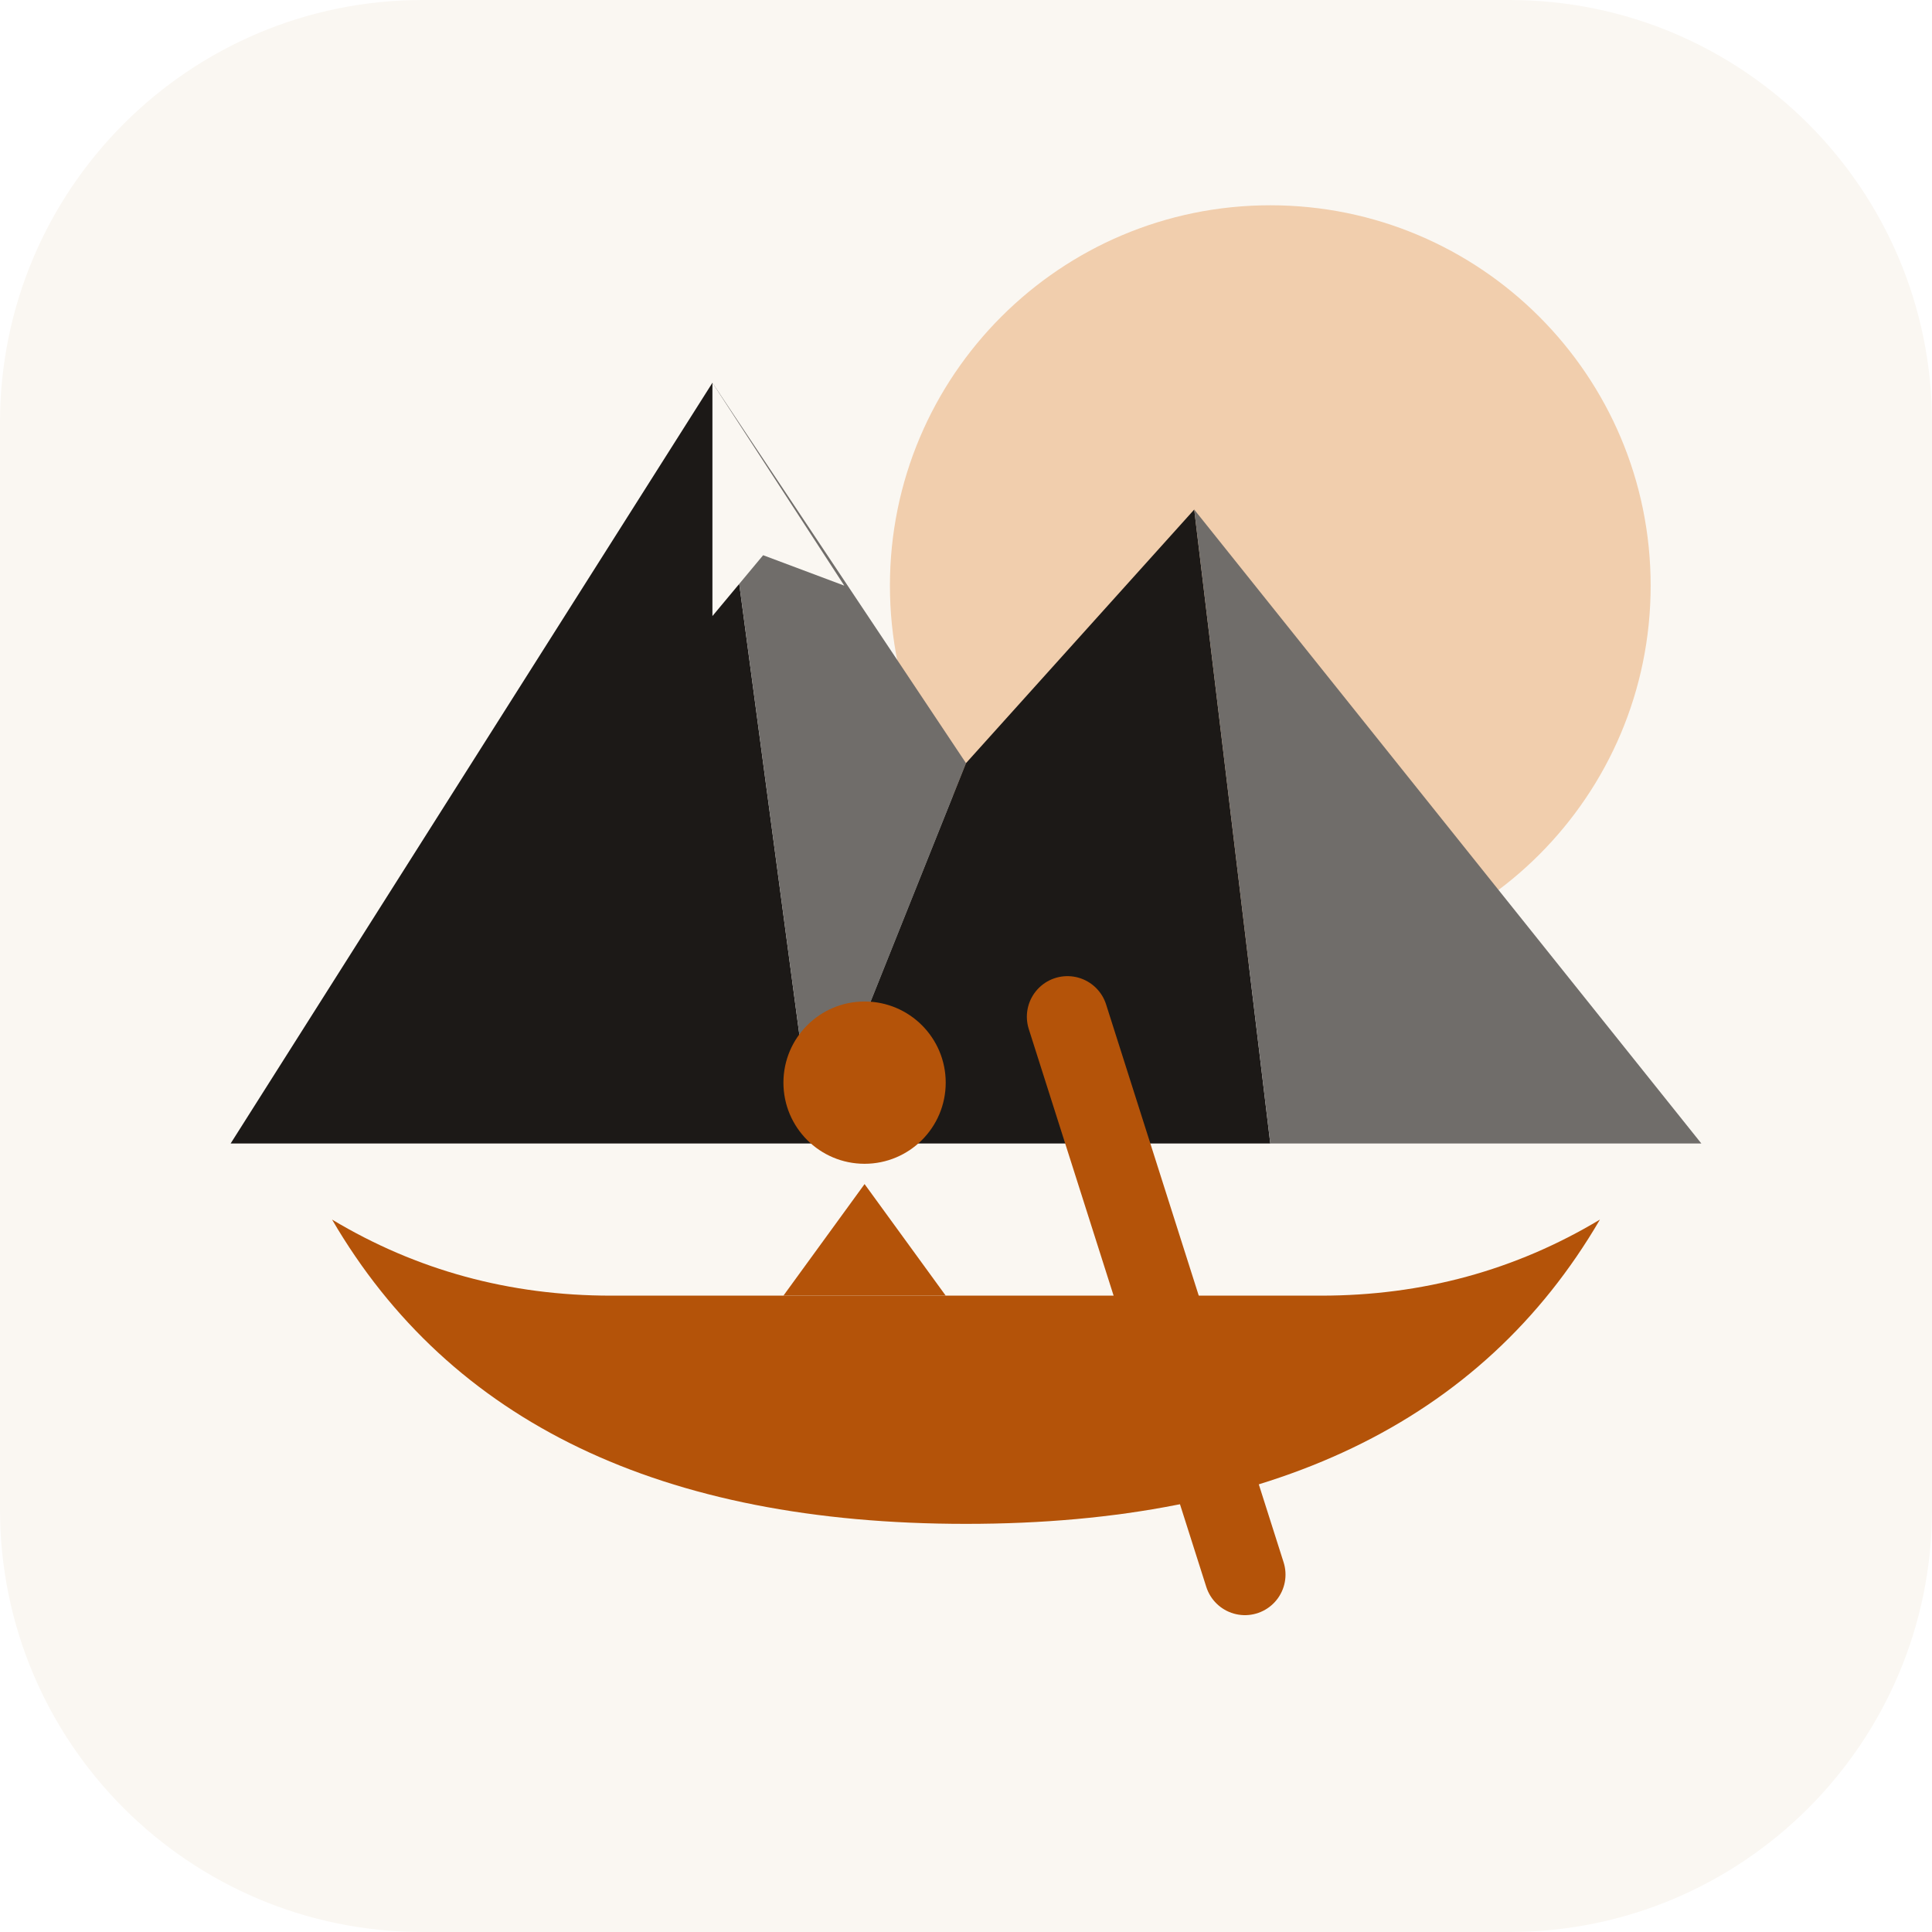
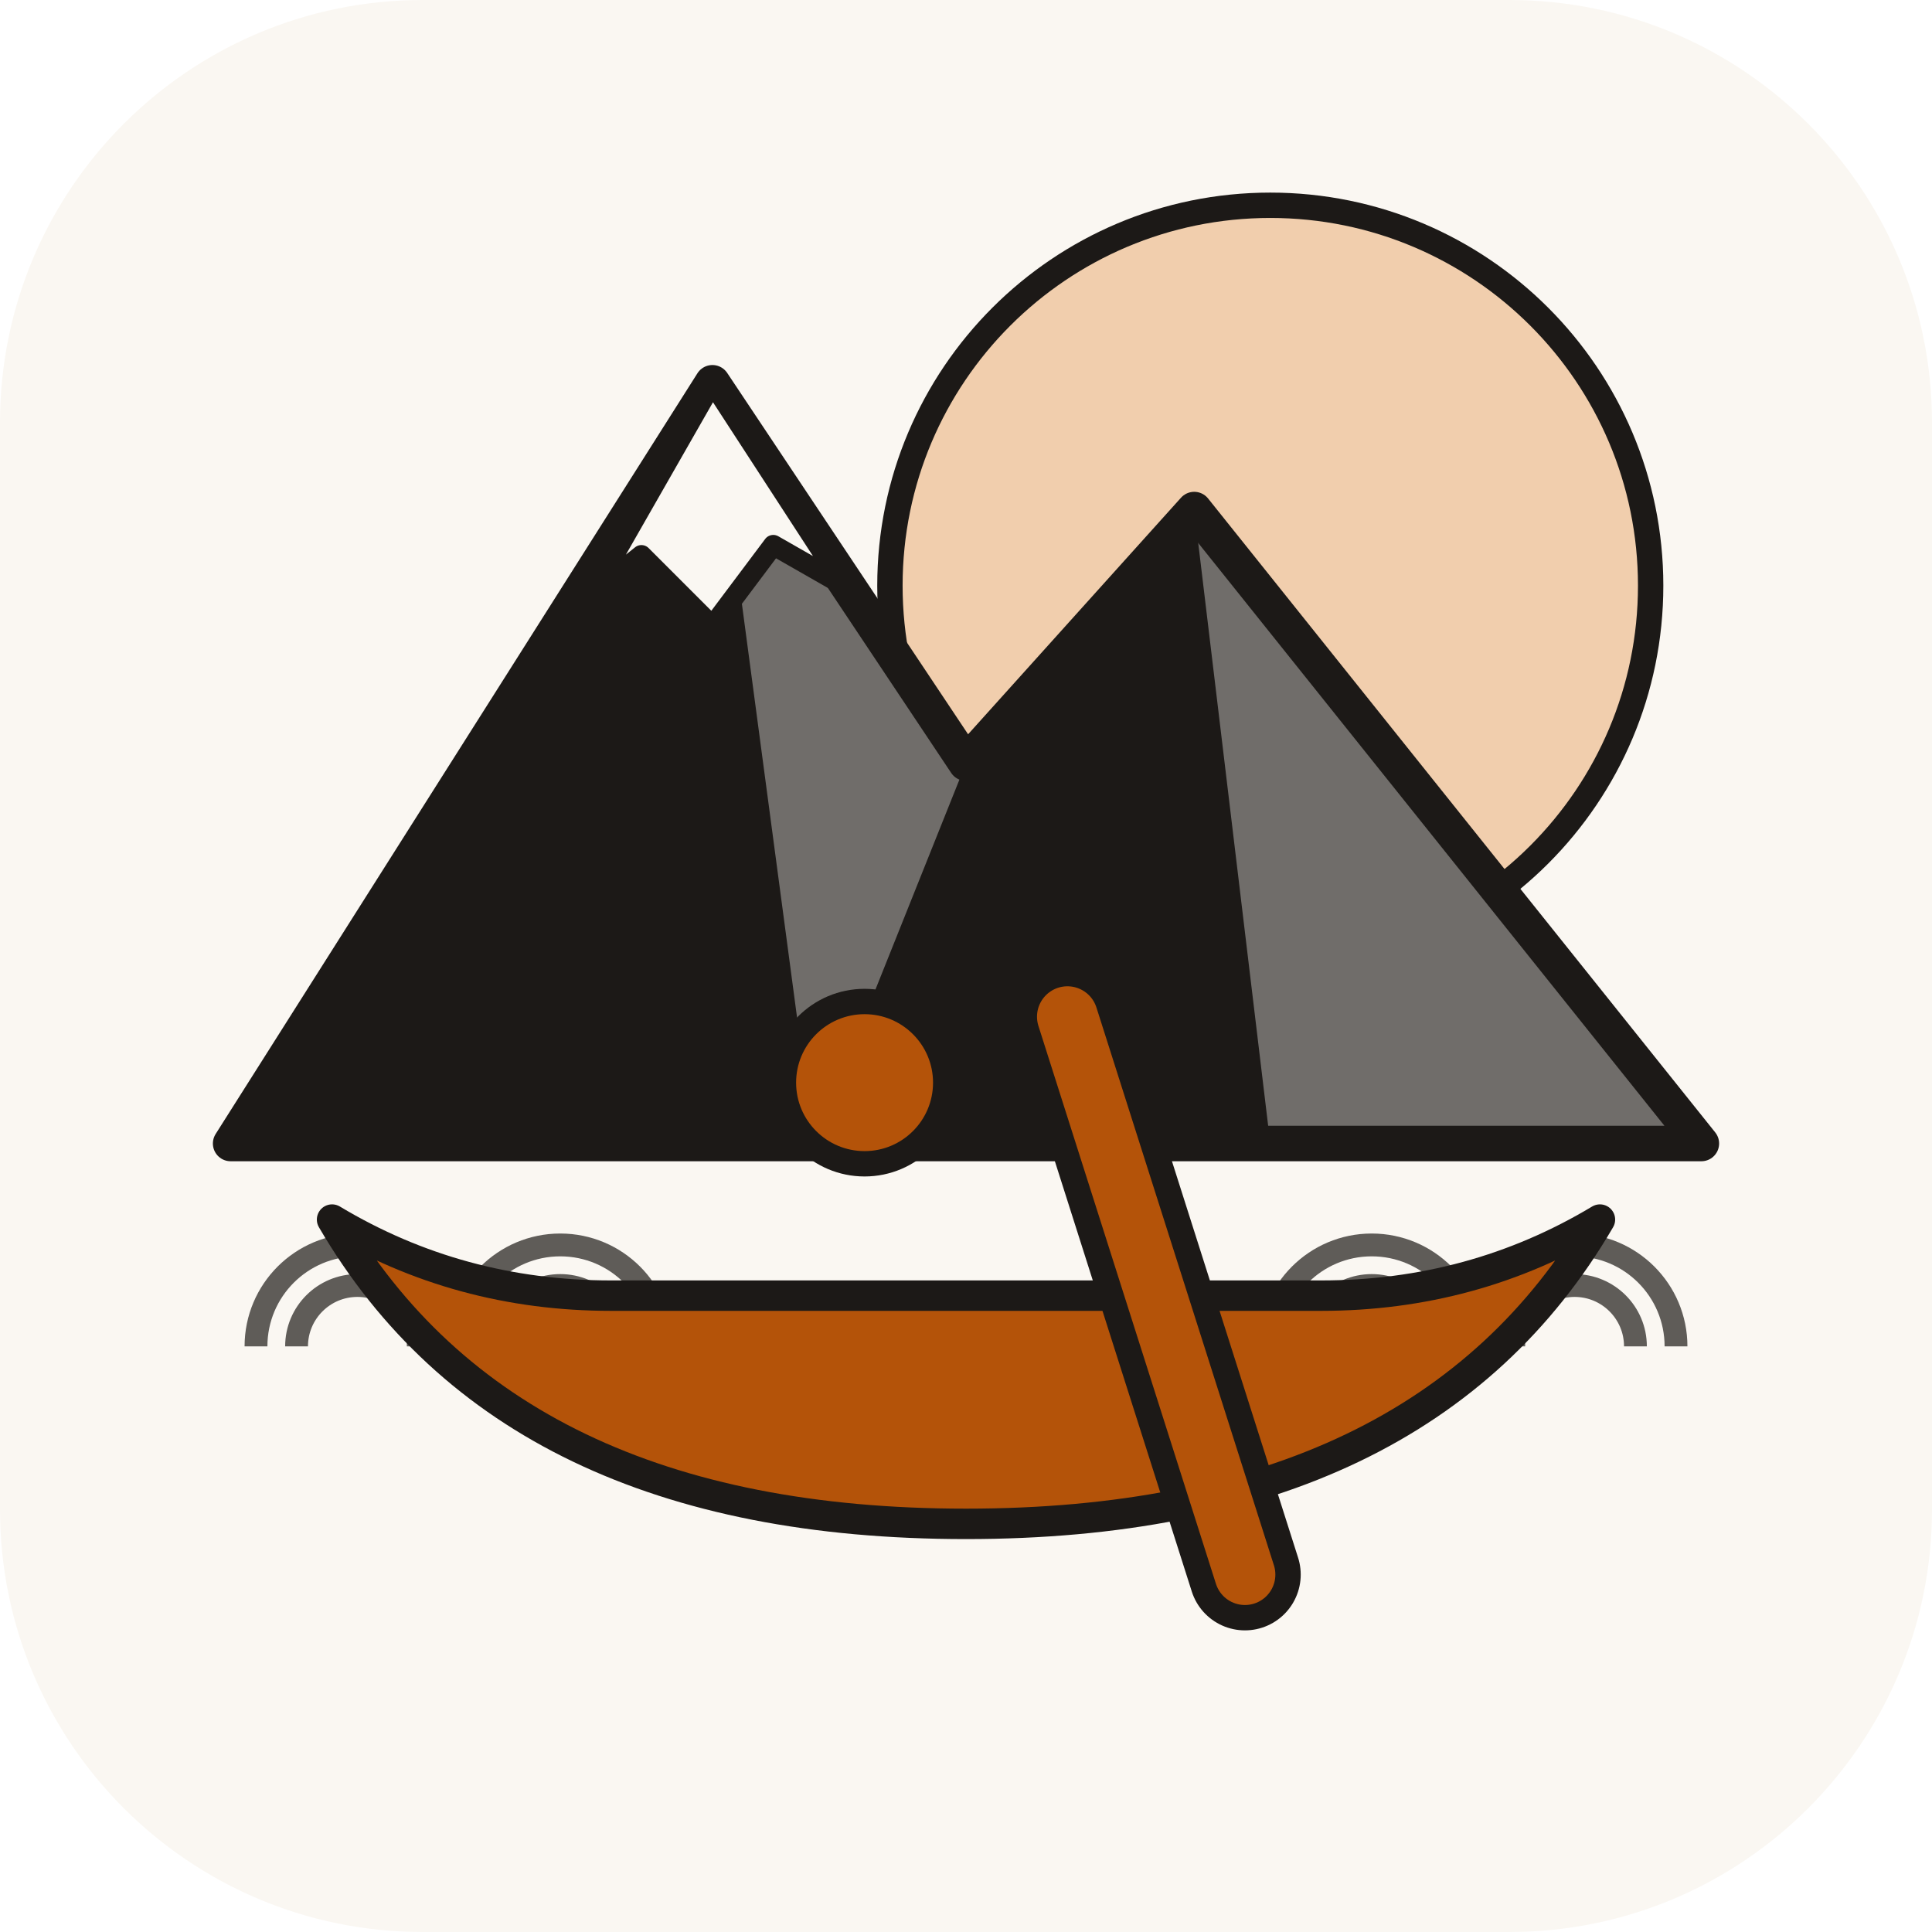
<svg xmlns="http://www.w3.org/2000/svg" viewBox="0 0 32 32">
  <style>
-     .bg { fill: #faf7f2 } .sun { fill: #f1cead } .mtn { fill: #1c1917 } .shade { fill: #706d6a } .snow { fill: #faf7f2 } .boat { fill: #b45309 } .oar { stroke: #b45309 }
+     .bg { fill: #faf7f2 } .sun { fill: #f1cead } .shade { fill: #706d6a } .ink { fill: #1c1917 } .snow { fill: #faf7f2 } .boat { fill: #b45309 } .line { stroke: #1c1917 } .oar { stroke: #b45309 }
    @media (prefers-color-scheme: dark) {
-       .bg { fill: #1c1917 } .sun { fill: #634e1b } .mtn { fill: #faf7f2 } .shade { fill: #a6a39f } .snow { fill: #1c1917 } .boat { fill: #f59e0b } .oar { stroke: #f59e0b }
+       .bg { fill: #1c1917 } .sun { fill: #634e1b } .shade { fill: #a6a39f } .ink { fill: #faf7f2 } .snow { fill: #1c1917 } .boat { fill: #f59e0b } .line { stroke: #faf7f2 } .oar { stroke: #f59e0b }
    }
  </style>
  <rect class="bg" width="32" height="32" rx="7" />
  <g transform="translate(16 16) scale(0.84) translate(-16 -17.5)">
-     <circle class="sun" cx="22" cy="10" r="7.5" />
-     <path class="mtn" d="M1.5 21 L11 6 L13 21 Z" />
-     <path class="shade" d="M11 6 L16 13.5 L13 21 Z" />
-     <path class="mtn" d="M13 21 L16 13.5 L20.5 8.5 L22 21 Z" />
-     <path class="shade" d="M20.5 8.5 L30.5 21 L22 21 Z" />
-     <path class="snow" d="M11 6 L13.6 10 L12 9.4 L11 10.6 Z" />
-     <path class="boat" d="M3.5 22.5 Q6 24 9 24 H23 Q26 24 28.5 22.5 Q25 28.5 16 28.5 Q7 28.5 3.5 22.5 Z" />
-     <circle class="boat" cx="14" cy="19.8" r="1.6" />
-     <path class="boat" d="M12.4 24 L14 21.8 L15.6 24 Z" />
-     <path class="oar" d="M18 18.5 L21.5 29.5" stroke-width="1.6" stroke-linecap="round" fill="none" />
+     <circle class="sun line" cx="22" cy="10" r="7.5" stroke-width="0.5" />
+     <path class="shade line" d="M1.5 21 L11 6 L16 13.5 L20.5 8.5 L30.5 21 Z" stroke-width="0.7" stroke-linejoin="round" />
+     <path class="ink" d="M1.5 21 L11 6 L13 21 Z M13 21 L16 13.5 L20.5 8.5 L22 21 Z" />
+     <path class="snow line" d="M11 6 L13.6 10 L12.2 9.2 L11 10.8 L9.6 9.4 L8.6 10.2 Z" stroke-width="0.4" stroke-linejoin="round" />
+     <path class="line" d="M2 25 a2 2 0 0 1 4 0 a2 2 0 0 1 4 0 M22 25 a2 2 0 0 1 4 0 a2 2 0 0 1 4 0 M2.8 25 a1.2 1.2 0 0 1 2.4 0 M6.8 25 a1.2 1.2 0 0 1 2.4 0 M22.8 25 a1.2 1.2 0 0 1 2.4 0 M26.8 25 a1.2 1.2 0 0 1 2.4 0" fill="none" stroke-width="0.45" opacity="0.7" />
+     <path class="boat line" d="M3.5 22.5 Q6 24 9 24 H23 Q26 24 28.5 22.5 Q25 28.5 16 28.5 Q7 28.5 3.5 22.5 Z" stroke-width="0.6" stroke-linejoin="round" />
+     <circle class="boat line" cx="14" cy="19.8" r="1.6" stroke-width="0.5" />
+     <path class="line" d="M18 18.5 L21.5 29.5" stroke-width="2.2" stroke-linecap="round" fill="none" />
+     <path class="oar" d="M18 18.5 L21.5 29.5" stroke-width="1.2" stroke-linecap="round" fill="none" />
  </g>
</svg>
